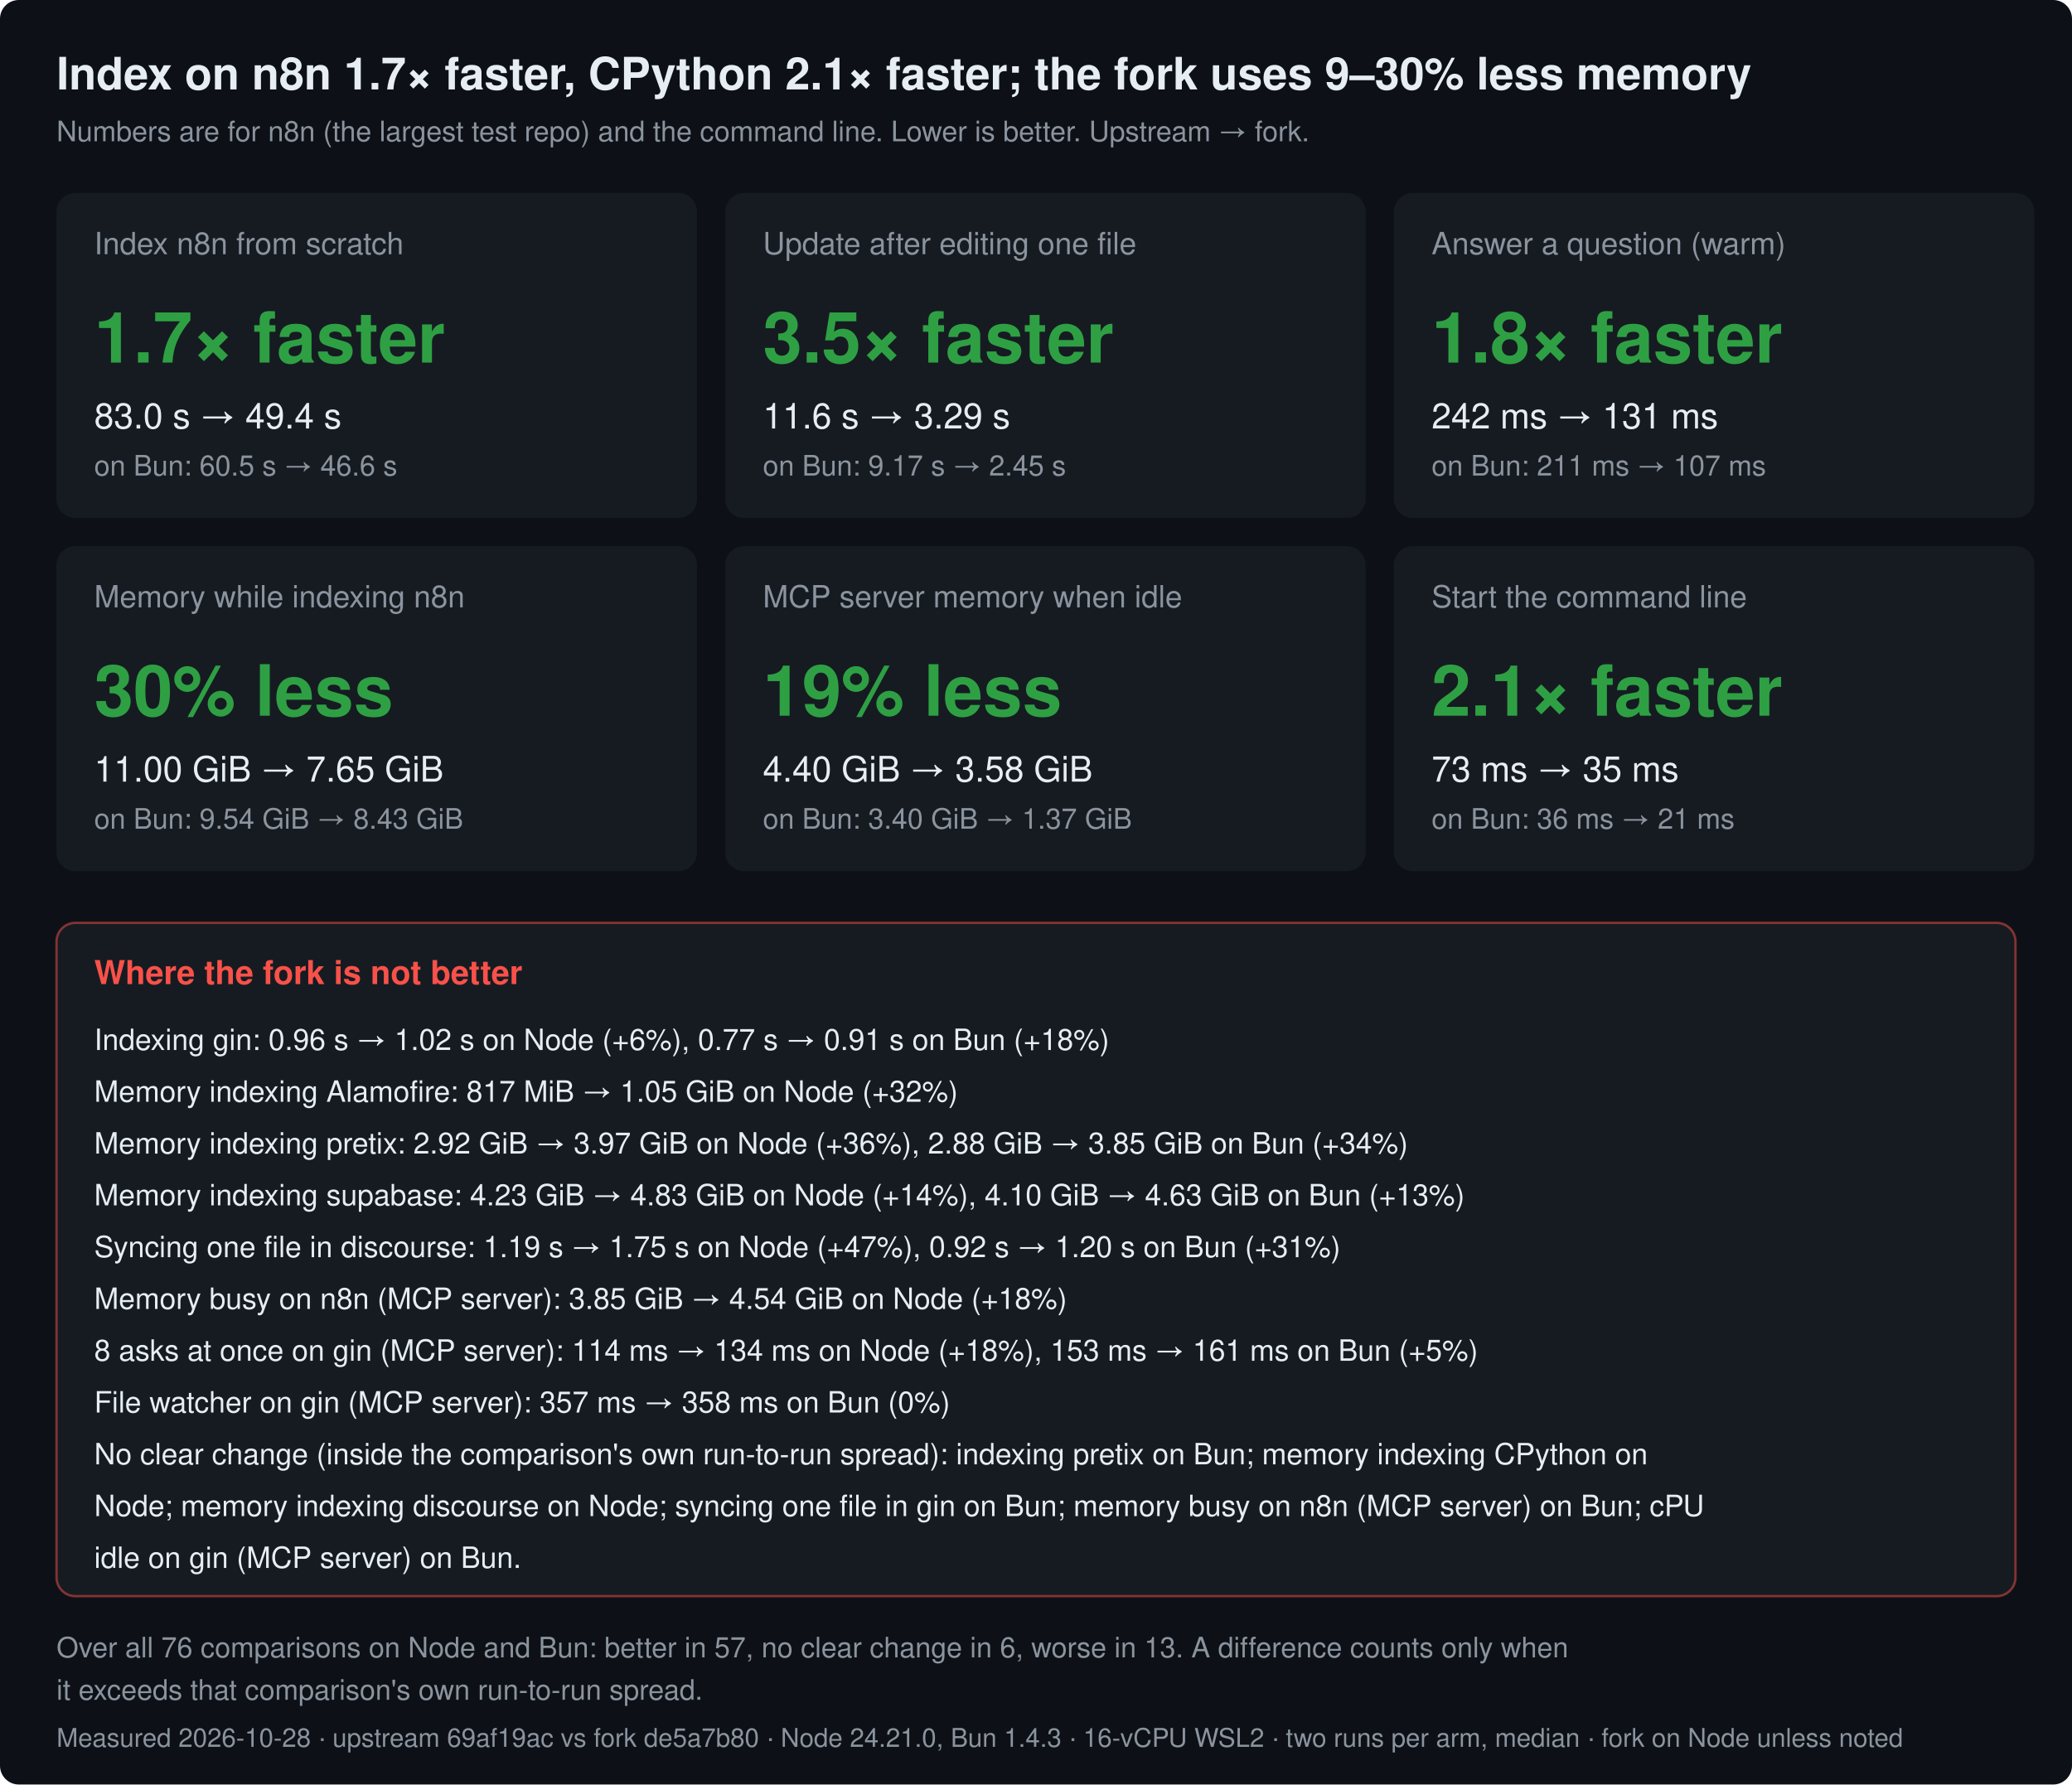
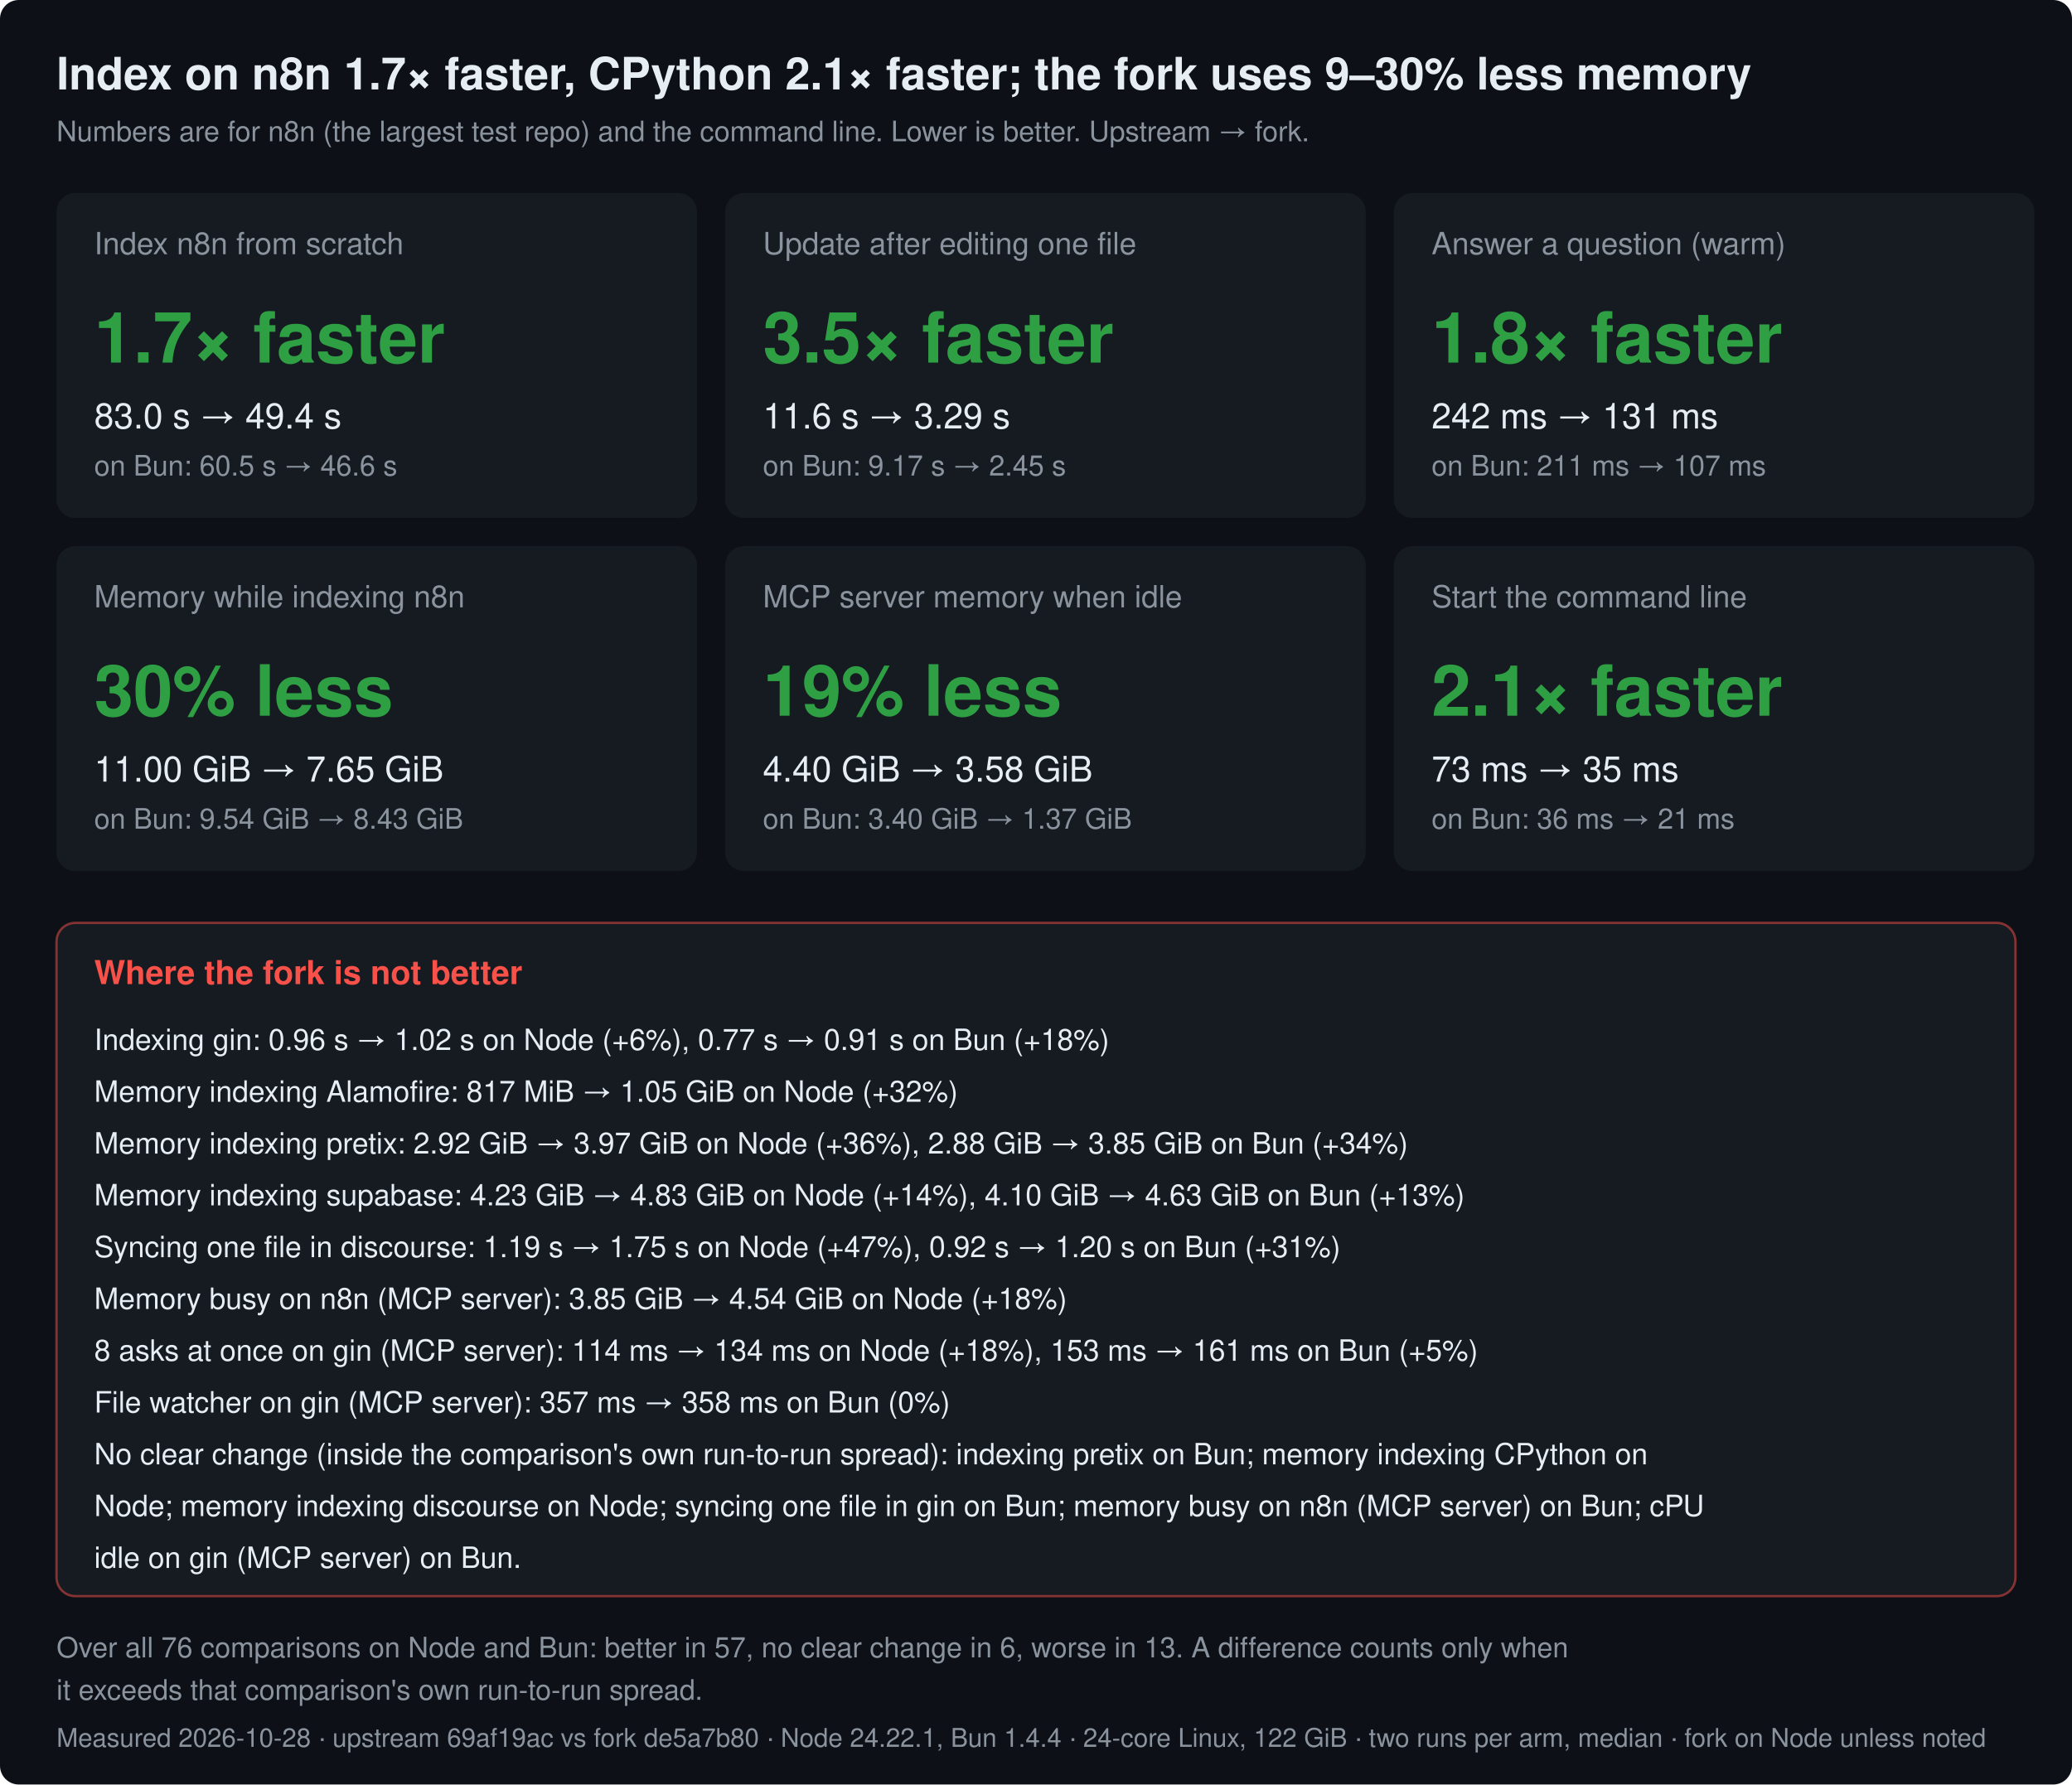
<svg xmlns="http://www.w3.org/2000/svg" width="880" height="758" viewBox="0 0 880 758" font-family="-apple-system, BlinkMacSystemFont, 'Segoe UI', Helvetica, Arial, sans-serif" role="img" aria-labelledby="t d">
  <rect width="880" height="758" rx="8" fill="#0d1117" />
  <text x="24" y="38" font-size="19" font-weight="700" fill="#e6edf3" text-anchor="start">Index on n8n 1.7× faster, CPython 2.1× faster; the fork uses 9–30% less memory</text>
  <text x="24" y="60" font-size="12" font-weight="400" fill="#8b949e" text-anchor="start">Numbers are for n8n (the largest test repo) and the command line. Lower is better. Upstream → fork.</text>
  <rect x="24" y="82" width="272" height="138" rx="8" fill="#161b22" />
  <text x="40" y="108" font-size="13" font-weight="400" fill="#8b949e" text-anchor="start">Index n8n from scratch</text>
  <text x="40" y="154" font-size="30" font-weight="700" fill="#2ea043" text-anchor="start">1.7× faster</text>
  <text x="40" y="182" font-size="15" font-weight="400" fill="#e6edf3" text-anchor="start">83.0 s → 49.4 s</text>
  <text x="40" y="202" font-size="12" font-weight="400" fill="#8b949e" text-anchor="start">on Bun: 60.5 s → 46.6 s</text>
  <rect x="308" y="82" width="272" height="138" rx="8" fill="#161b22" />
  <text x="324" y="108" font-size="13" font-weight="400" fill="#8b949e" text-anchor="start">Update after editing one file</text>
  <text x="324" y="154" font-size="30" font-weight="700" fill="#2ea043" text-anchor="start">3.5× faster</text>
  <text x="324" y="182" font-size="15" font-weight="400" fill="#e6edf3" text-anchor="start">11.6 s → 3.29 s</text>
  <text x="324" y="202" font-size="12" font-weight="400" fill="#8b949e" text-anchor="start">on Bun: 9.17 s → 2.45 s</text>
  <rect x="592" y="82" width="272" height="138" rx="8" fill="#161b22" />
  <text x="608" y="108" font-size="13" font-weight="400" fill="#8b949e" text-anchor="start">Answer a question (warm)</text>
  <text x="608" y="154" font-size="30" font-weight="700" fill="#2ea043" text-anchor="start">1.8× faster</text>
  <text x="608" y="182" font-size="15" font-weight="400" fill="#e6edf3" text-anchor="start">242 ms → 131 ms</text>
  <text x="608" y="202" font-size="12" font-weight="400" fill="#8b949e" text-anchor="start">on Bun: 211 ms → 107 ms</text>
  <rect x="24" y="232" width="272" height="138" rx="8" fill="#161b22" />
  <text x="40" y="258" font-size="13" font-weight="400" fill="#8b949e" text-anchor="start">Memory while indexing n8n</text>
  <text x="40" y="304" font-size="30" font-weight="700" fill="#2ea043" text-anchor="start">30% less</text>
  <text x="40" y="332" font-size="15" font-weight="400" fill="#e6edf3" text-anchor="start">11.00 GiB → 7.65 GiB</text>
  <text x="40" y="352" font-size="12" font-weight="400" fill="#8b949e" text-anchor="start">on Bun: 9.54 GiB → 8.43 GiB</text>
  <rect x="308" y="232" width="272" height="138" rx="8" fill="#161b22" />
  <text x="324" y="258" font-size="13" font-weight="400" fill="#8b949e" text-anchor="start">MCP server memory when idle</text>
  <text x="324" y="304" font-size="30" font-weight="700" fill="#2ea043" text-anchor="start">19% less</text>
  <text x="324" y="332" font-size="15" font-weight="400" fill="#e6edf3" text-anchor="start">4.40 GiB → 3.58 GiB</text>
  <text x="324" y="352" font-size="12" font-weight="400" fill="#8b949e" text-anchor="start">on Bun: 3.40 GiB → 1.37 GiB</text>
  <rect x="592" y="232" width="272" height="138" rx="8" fill="#161b22" />
  <text x="608" y="258" font-size="13" font-weight="400" fill="#8b949e" text-anchor="start">Start the command line</text>
  <text x="608" y="304" font-size="30" font-weight="700" fill="#2ea043" text-anchor="start">2.1× faster</text>
  <text x="608" y="332" font-size="15" font-weight="400" fill="#e6edf3" text-anchor="start">73 ms → 35 ms</text>
  <text x="608" y="352" font-size="12" font-weight="400" fill="#8b949e" text-anchor="start">on Bun: 36 ms → 21 ms</text>
  <rect x="24" y="392" width="832" height="286" rx="8" fill="#161b22" stroke="#f85149" stroke-opacity=".5" />
  <text x="40" y="418" font-size="14" font-weight="700" fill="#f85149" text-anchor="start">Where the fork is not better</text>
  <text x="40" y="446" font-size="12.5" font-weight="400" fill="#e6edf3" text-anchor="start">Indexing gin: 0.96 s → 1.02 s on Node (+6%), 0.77 s → 0.91 s on Bun (+18%)</text>
  <text x="40" y="468" font-size="12.5" font-weight="400" fill="#e6edf3" text-anchor="start">Memory indexing Alamofire: 817 MiB → 1.05 GiB on Node (+32%)</text>
  <text x="40" y="490" font-size="12.5" font-weight="400" fill="#e6edf3" text-anchor="start">Memory indexing pretix: 2.92 GiB → 3.97 GiB on Node (+36%), 2.88 GiB → 3.85 GiB on Bun (+34%)</text>
  <text x="40" y="512" font-size="12.5" font-weight="400" fill="#e6edf3" text-anchor="start">Memory indexing supabase: 4.23 GiB → 4.83 GiB on Node (+14%), 4.10 GiB → 4.63 GiB on Bun (+13%)</text>
  <text x="40" y="534" font-size="12.5" font-weight="400" fill="#e6edf3" text-anchor="start">Syncing one file in discourse: 1.19 s → 1.75 s on Node (+47%), 0.92 s → 1.20 s on Bun (+31%)</text>
  <text x="40" y="556" font-size="12.5" font-weight="400" fill="#e6edf3" text-anchor="start">Memory busy on n8n (MCP server): 3.85 GiB → 4.54 GiB on Node (+18%)</text>
  <text x="40" y="578" font-size="12.5" font-weight="400" fill="#e6edf3" text-anchor="start">8 asks at once on gin (MCP server): 114 ms → 134 ms on Node (+18%), 153 ms → 161 ms on Bun (+5%)</text>
  <text x="40" y="600" font-size="12.5" font-weight="400" fill="#e6edf3" text-anchor="start">File watcher on gin (MCP server): 357 ms → 358 ms on Bun (0%)</text>
  <text x="40" y="622" font-size="12.5" font-weight="400" fill="#e6edf3" text-anchor="start">No clear change (inside the comparison's own run-to-run spread): indexing pretix on Bun; memory indexing CPython on</text>
  <text x="40" y="644" font-size="12.5" font-weight="400" fill="#e6edf3" text-anchor="start">Node; memory indexing discourse on Node; syncing one file in gin on Bun; memory busy on n8n (MCP server) on Bun; cPU</text>
  <text x="40" y="666" font-size="12.5" font-weight="400" fill="#e6edf3" text-anchor="start">idle on gin (MCP server) on Bun.</text>
  <text x="24" y="704" font-size="12" font-weight="400" fill="#8b949e" text-anchor="start">Over all 76 comparisons on Node and Bun: better in 57, no clear change in 6, worse in 13. A difference counts only when</text>
  <text x="24" y="722" font-size="12" font-weight="400" fill="#8b949e" text-anchor="start">it exceeds that comparison's own run-to-run spread.</text>
-   <text x="24" y="742" font-size="11" font-weight="400" fill="#8b949e" text-anchor="start">Measured 2026-10-28 · upstream 69af19ac vs fork de5a7b80 · Node 24.21.0, Bun 1.4.3 · 16-vCPU WSL2 · two runs per arm, median · fork on Node unless noted</text>
+   <text x="24" y="742" font-size="11" font-weight="400" fill="#8b949e" text-anchor="start">Measured 2026-10-28 · upstream 69af19ac vs fork de5a7b80 · Node 24.22.1, Bun 1.4.4 · 24-core Linux, 122 GiB · two runs per arm, median · fork on Node unless noted</text>
</svg>
